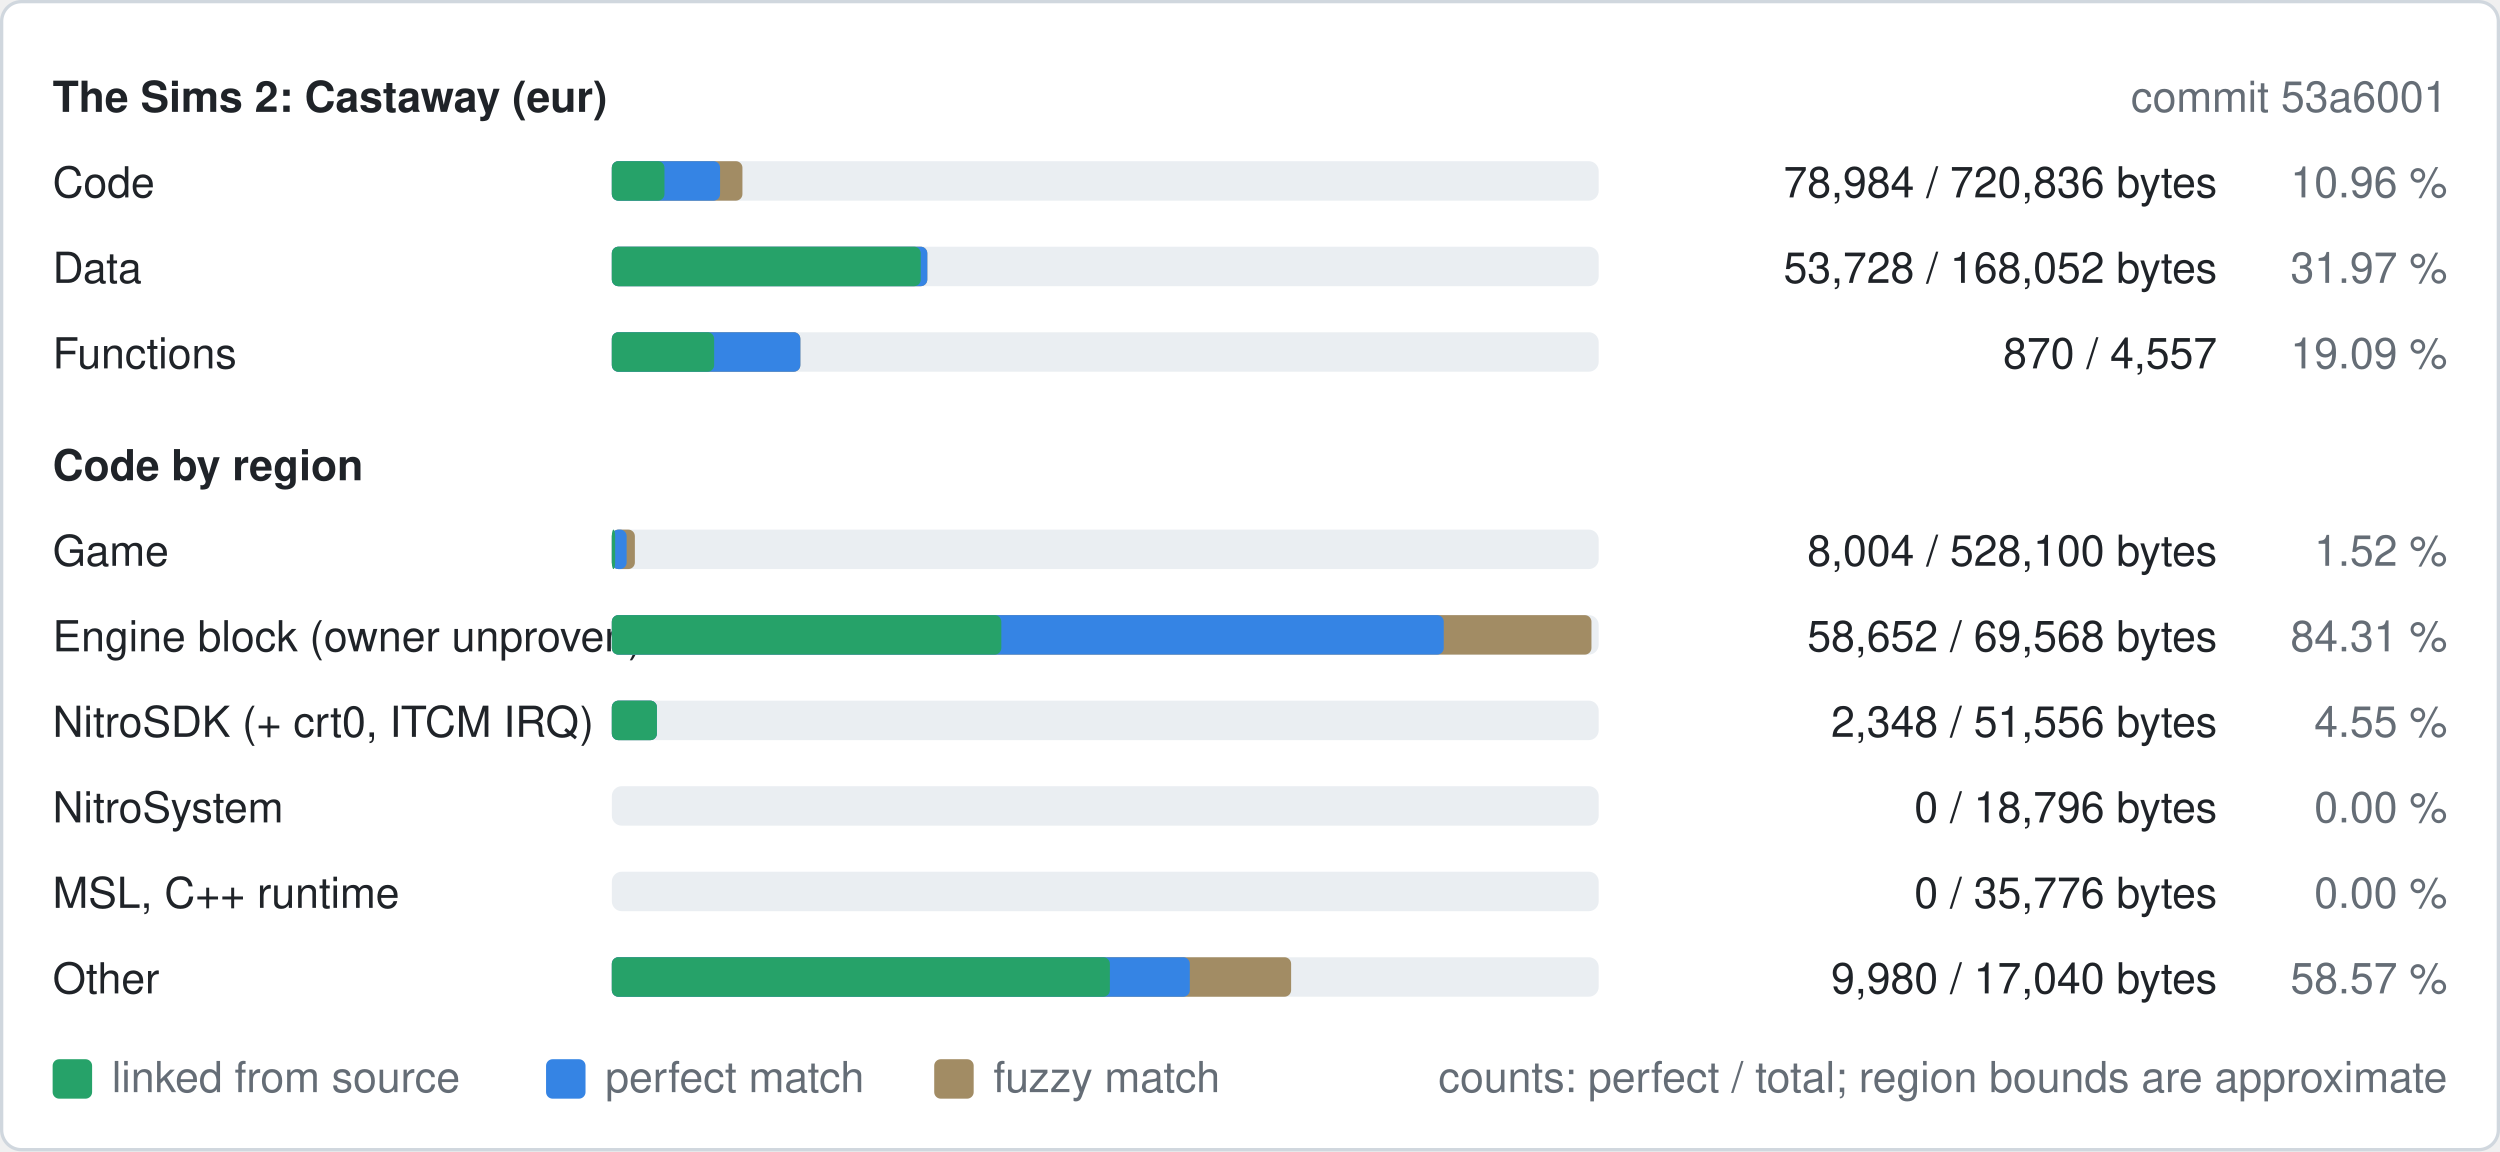
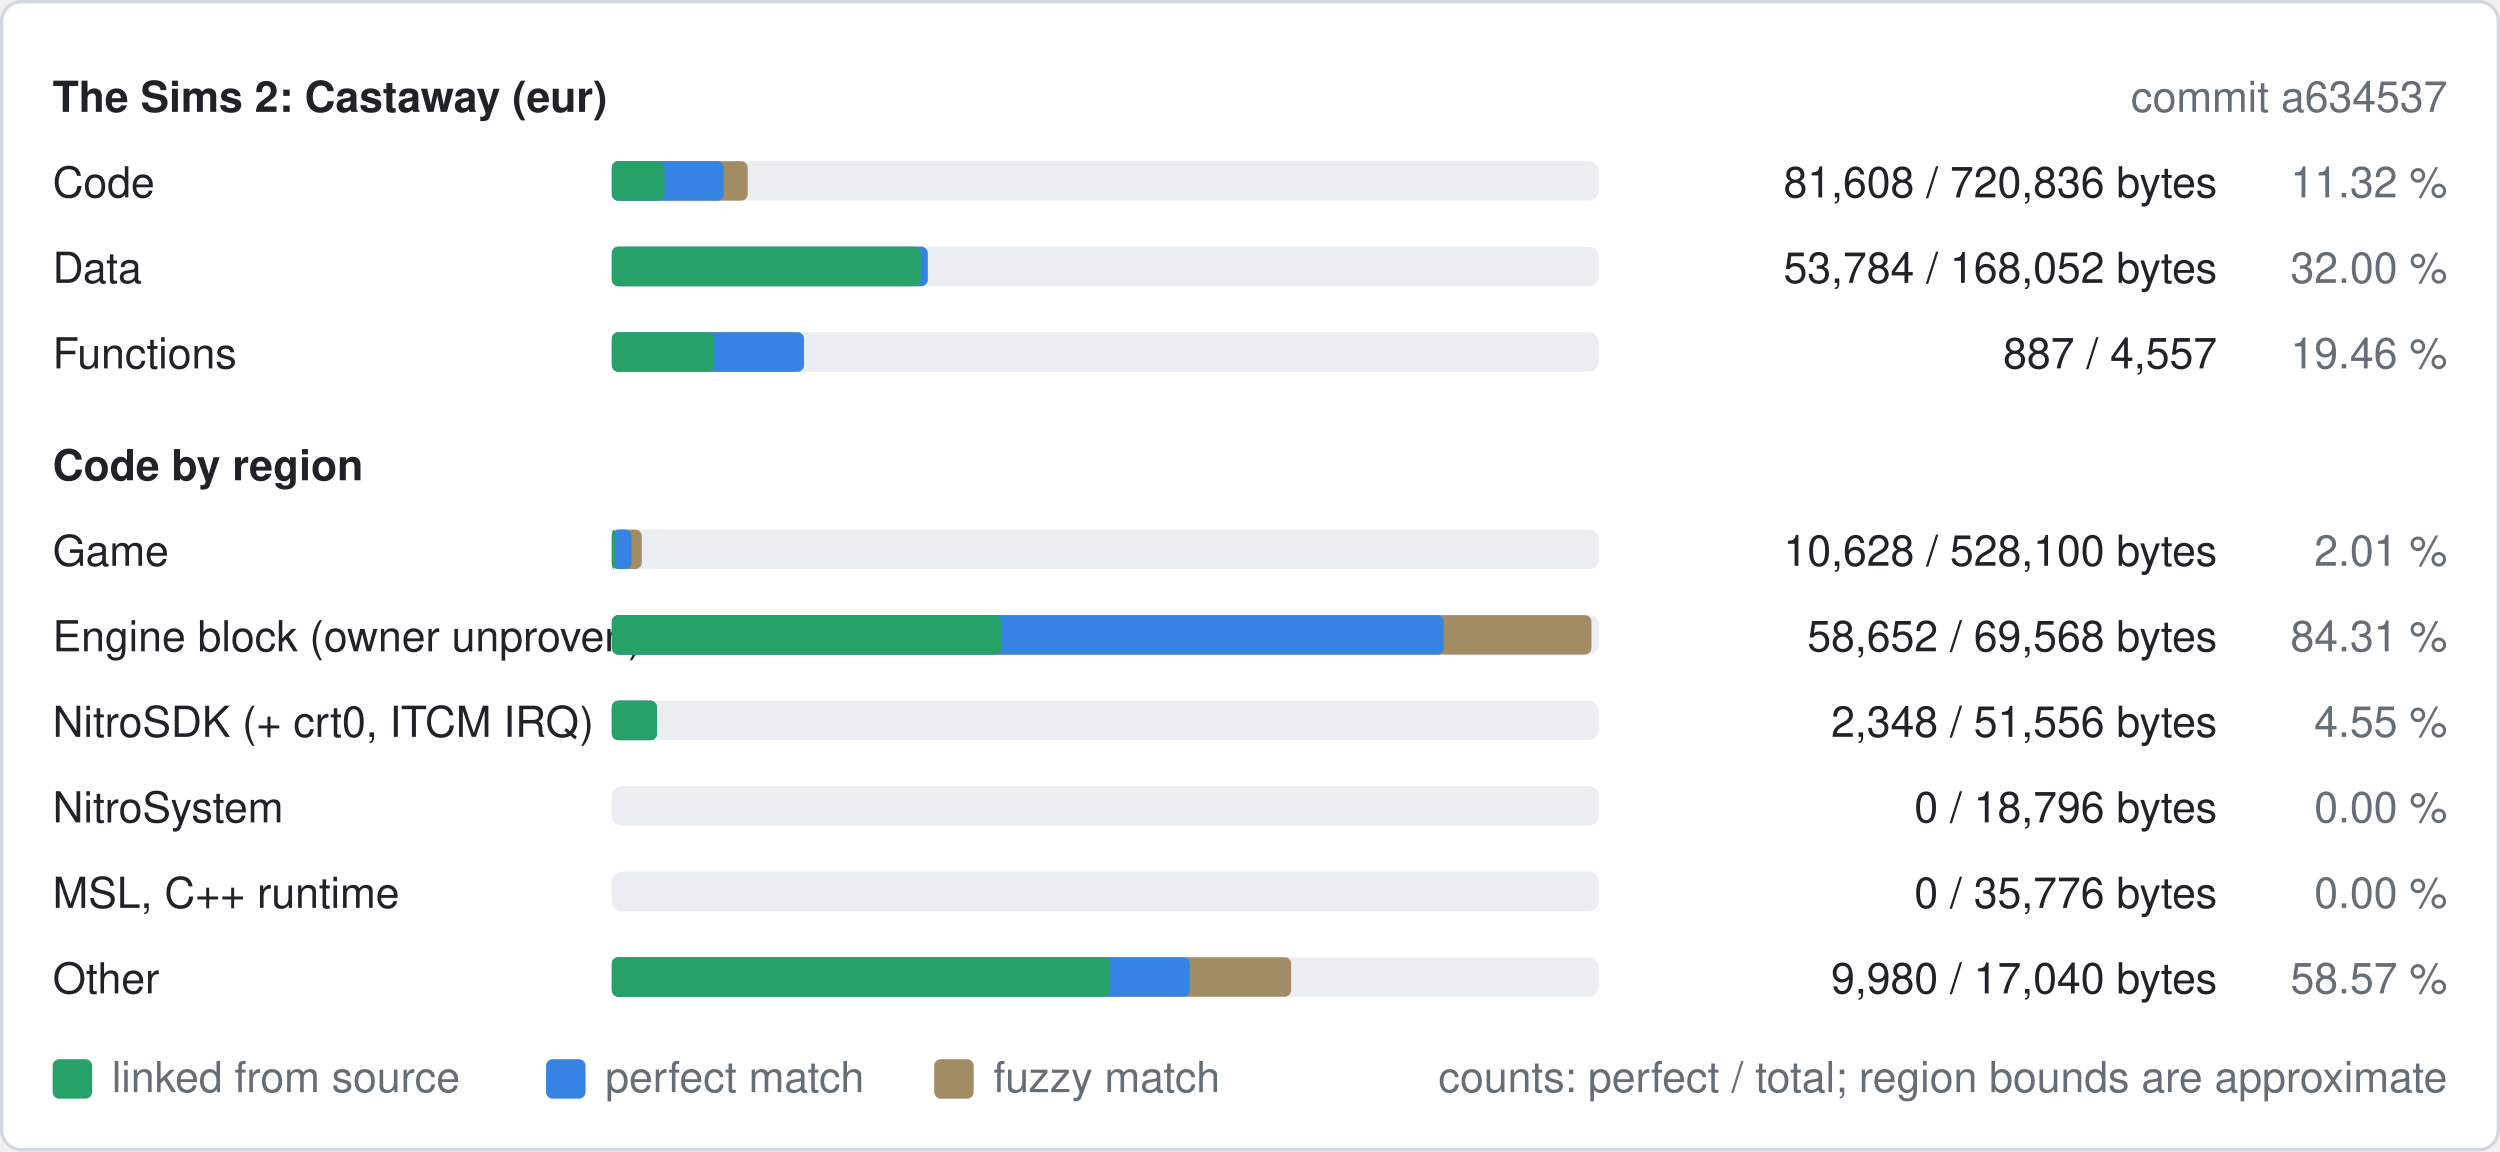
<svg xmlns="http://www.w3.org/2000/svg" width="760" height="350" viewBox="0 0 760 350" role="img" aria-label="Decompilation progress of eur">
  <style>
text{font-family:-apple-system,BlinkMacSystemFont,"Segoe UI",Helvetica,Arial,sans-serif;font-size:13px}
.b{font-weight:600}
.bg{fill:#ffffff;stroke:#d0d7de}.t{fill:#1f2328}.m{fill:#656d76}.track{fill:#eaeef2}.fuzzy{fill:#a28c64}.perfect{fill:#3584e4}.linked{fill:#26a269}
@media (prefers-color-scheme: dark){.bg{fill:#0d1117;stroke:#30363d}.t{fill:#e6edf3}.m{fill:#8d96a0}.track{fill:#21262d}.fuzzy{fill:#a28c64}.perfect{fill:#3584e4}.linked{fill:#2ec27e}}
</style>
  <rect class="bg" x="0.5" y="0.5" width="759" height="349" rx="6" />
  <text class="t b" x="16" y="34">The Sims 2: Castaway (eur)</text>
-   <text class="m" x="744" y="34" text-anchor="end">commit 53a6001</text>
+   <text class="m" x="744" y="34" text-anchor="end">commit a634537</text>
  <text class="t" x="16" y="60">Code</text>
  <rect class="track" x="186" y="49" width="300" height="12" rx="3" />
-   <rect class="fuzzy" x="186" y="49" width="39.7" height="12" rx="2" />
-   <rect class="perfect" x="186" y="49" width="32.9" height="12" rx="2" />
+   <rect class="fuzzy" x="186" y="49" width="41.3" height="12" rx="2" />
+   <rect class="perfect" x="186" y="49" width="34.0" height="12" rx="2" />
  <rect class="linked" x="186" y="49" width="16.0" height="12" rx="2" />
-   <text class="t" x="674" y="60" text-anchor="end">78,984 / 720,836 bytes</text>
-   <text class="m" x="744" y="60" text-anchor="end">10.96 %</text>
+   <text class="t" x="674" y="60" text-anchor="end">81,608 / 720,836 bytes</text>
+   <text class="m" x="744" y="60" text-anchor="end">11.32 %</text>
  <text class="t" x="16" y="86">Data</text>
  <rect class="track" x="186" y="75" width="300" height="12" rx="3" />
-   <rect class="fuzzy" x="186" y="75" width="95.9" height="12" rx="2" />
-   <rect class="perfect" x="186" y="75" width="95.9" height="12" rx="2" />
+   <rect class="fuzzy" x="186" y="75" width="96.0" height="12" rx="2" />
+   <rect class="perfect" x="186" y="75" width="96.0" height="12" rx="2" />
  <rect class="linked" x="186" y="75" width="93.9" height="12" rx="2" />
-   <text class="t" x="674" y="86" text-anchor="end">53,728 / 168,052 bytes</text>
-   <text class="m" x="744" y="86" text-anchor="end">31.97 %</text>
+   <text class="t" x="674" y="86" text-anchor="end">53,784 / 168,052 bytes</text>
+   <text class="m" x="744" y="86" text-anchor="end">32.00 %</text>
  <text class="t" x="16" y="112">Functions</text>
  <rect class="track" x="186" y="101" width="300" height="12" rx="3" />
-   <rect class="fuzzy" x="186" y="101" width="57.3" height="12" rx="2" />
-   <rect class="perfect" x="186" y="101" width="57.3" height="12" rx="2" />
+   <rect class="fuzzy" x="186" y="101" width="58.4" height="12" rx="2" />
+   <rect class="perfect" x="186" y="101" width="58.4" height="12" rx="2" />
  <rect class="linked" x="186" y="101" width="31.1" height="12" rx="2" />
-   <text class="t" x="674" y="112" text-anchor="end">870 / 4,557</text>
-   <text class="m" x="744" y="112" text-anchor="end">19.09 %</text>
+   <text class="t" x="674" y="112" text-anchor="end">887 / 4,557</text>
+   <text class="m" x="744" y="112" text-anchor="end">19.46 %</text>
  <text class="t b" x="16" y="146">Code by region</text>
  <text class="t" x="16" y="172">Game</text>
  <rect class="track" x="186" y="161" width="300" height="12" rx="3" />
-   <rect class="fuzzy" x="186" y="161" width="7.0" height="12" rx="2" />
-   <rect class="perfect" x="186" y="161" width="4.5" height="12" rx="2" />
+   <rect class="fuzzy" x="186" y="161" width="9.1" height="12" rx="2" />
+   <rect class="perfect" x="186" y="161" width="6.0" height="12" rx="2" />
  <rect class="linked" x="186" y="161" width="1.0" height="12" rx="2" />
-   <text class="t" x="674" y="172" text-anchor="end">8,004 / 528,100 bytes</text>
-   <text class="m" x="744" y="172" text-anchor="end">1.52 %</text>
+   <text class="t" x="674" y="172" text-anchor="end">10,628 / 528,100 bytes</text>
+   <text class="m" x="744" y="172" text-anchor="end">2.01 %</text>
  <text class="t" x="16" y="198">Engine block (owner unproven)</text>
  <rect class="track" x="186" y="187" width="300" height="12" rx="3" />
  <rect class="fuzzy" x="186" y="187" width="297.8" height="12" rx="2" />
  <rect class="perfect" x="186" y="187" width="252.9" height="12" rx="2" />
  <rect class="linked" x="186" y="187" width="118.4" height="12" rx="2" />
  <text class="t" x="674" y="198" text-anchor="end">58,652 / 69,568 bytes</text>
  <text class="m" x="744" y="198" text-anchor="end">84.31 %</text>
  <text class="t" x="16" y="224">NitroSDK (+ crt0, ITCM IRQ)</text>
  <rect class="track" x="186" y="213" width="300" height="12" rx="3" />
  <rect class="fuzzy" x="186" y="213" width="13.7" height="12" rx="2" />
  <rect class="perfect" x="186" y="213" width="13.7" height="12" rx="2" />
  <rect class="linked" x="186" y="213" width="13.7" height="12" rx="2" />
  <text class="t" x="674" y="224" text-anchor="end">2,348 / 51,556 bytes</text>
  <text class="m" x="744" y="224" text-anchor="end">4.55 %</text>
  <text class="t" x="16" y="250">NitroSystem</text>
  <rect class="track" x="186" y="239" width="300" height="12" rx="3" />
  <text class="t" x="674" y="250" text-anchor="end">0 / 18,796 bytes</text>
  <text class="m" x="744" y="250" text-anchor="end">0.00 %</text>
  <text class="t" x="16" y="276">MSL, C++ runtime</text>
  <rect class="track" x="186" y="265" width="300" height="12" rx="3" />
  <text class="t" x="674" y="276" text-anchor="end">0 / 35,776 bytes</text>
  <text class="m" x="744" y="276" text-anchor="end">0.00 %</text>
  <text class="t" x="16" y="302">Other</text>
  <rect class="track" x="186" y="291" width="300" height="12" rx="3" />
  <rect class="fuzzy" x="186" y="291" width="206.5" height="12" rx="2" />
  <rect class="perfect" x="186" y="291" width="175.7" height="12" rx="2" />
  <rect class="linked" x="186" y="291" width="151.4" height="12" rx="2" />
  <text class="t" x="674" y="302" text-anchor="end">9,980 / 17,040 bytes</text>
  <text class="m" x="744" y="302" text-anchor="end">58.57 %</text>
  <rect class="linked" x="16" y="322" width="12" height="12" rx="2" />
  <text class="m" x="34" y="332">linked from source</text>
  <rect class="perfect" x="166" y="322" width="12" height="12" rx="2" />
  <text class="m" x="184" y="332">perfect match</text>
  <rect class="fuzzy" x="284" y="322" width="12" height="12" rx="2" />
  <text class="m" x="302" y="332">fuzzy match</text>
  <text class="m" x="744" y="332" text-anchor="end">counts: perfect / total; region bounds are approximate</text>
</svg>
